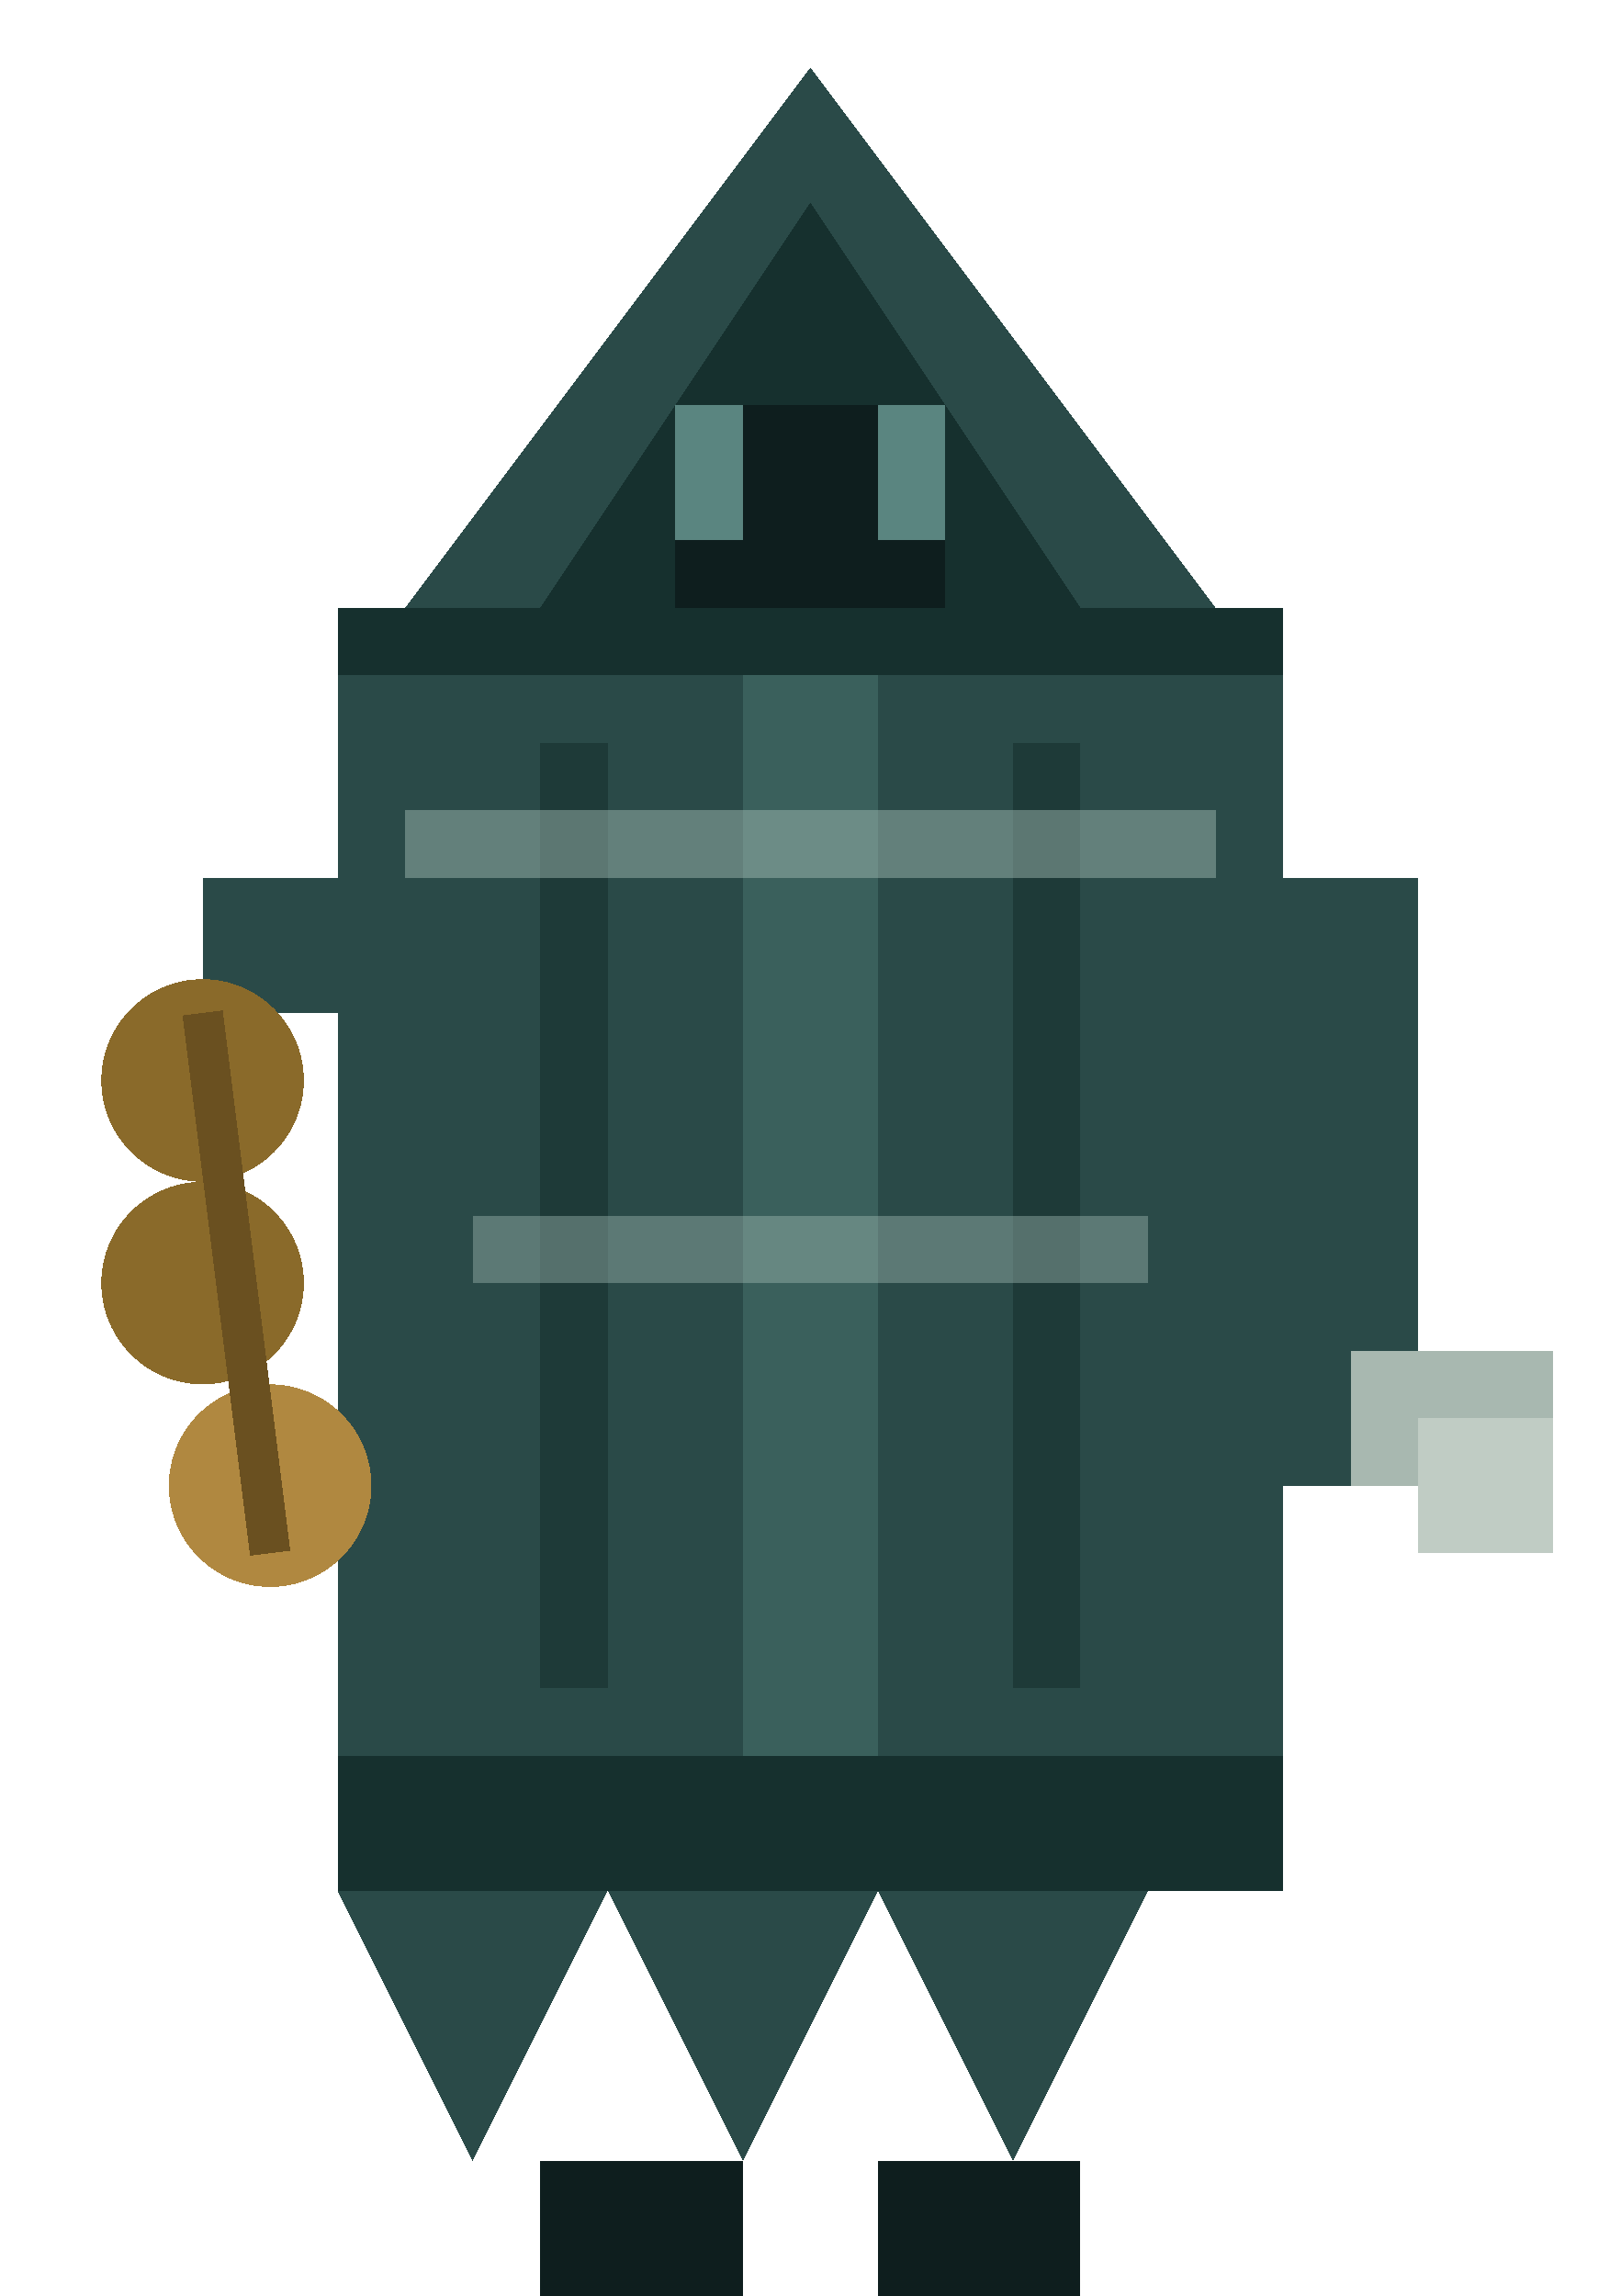
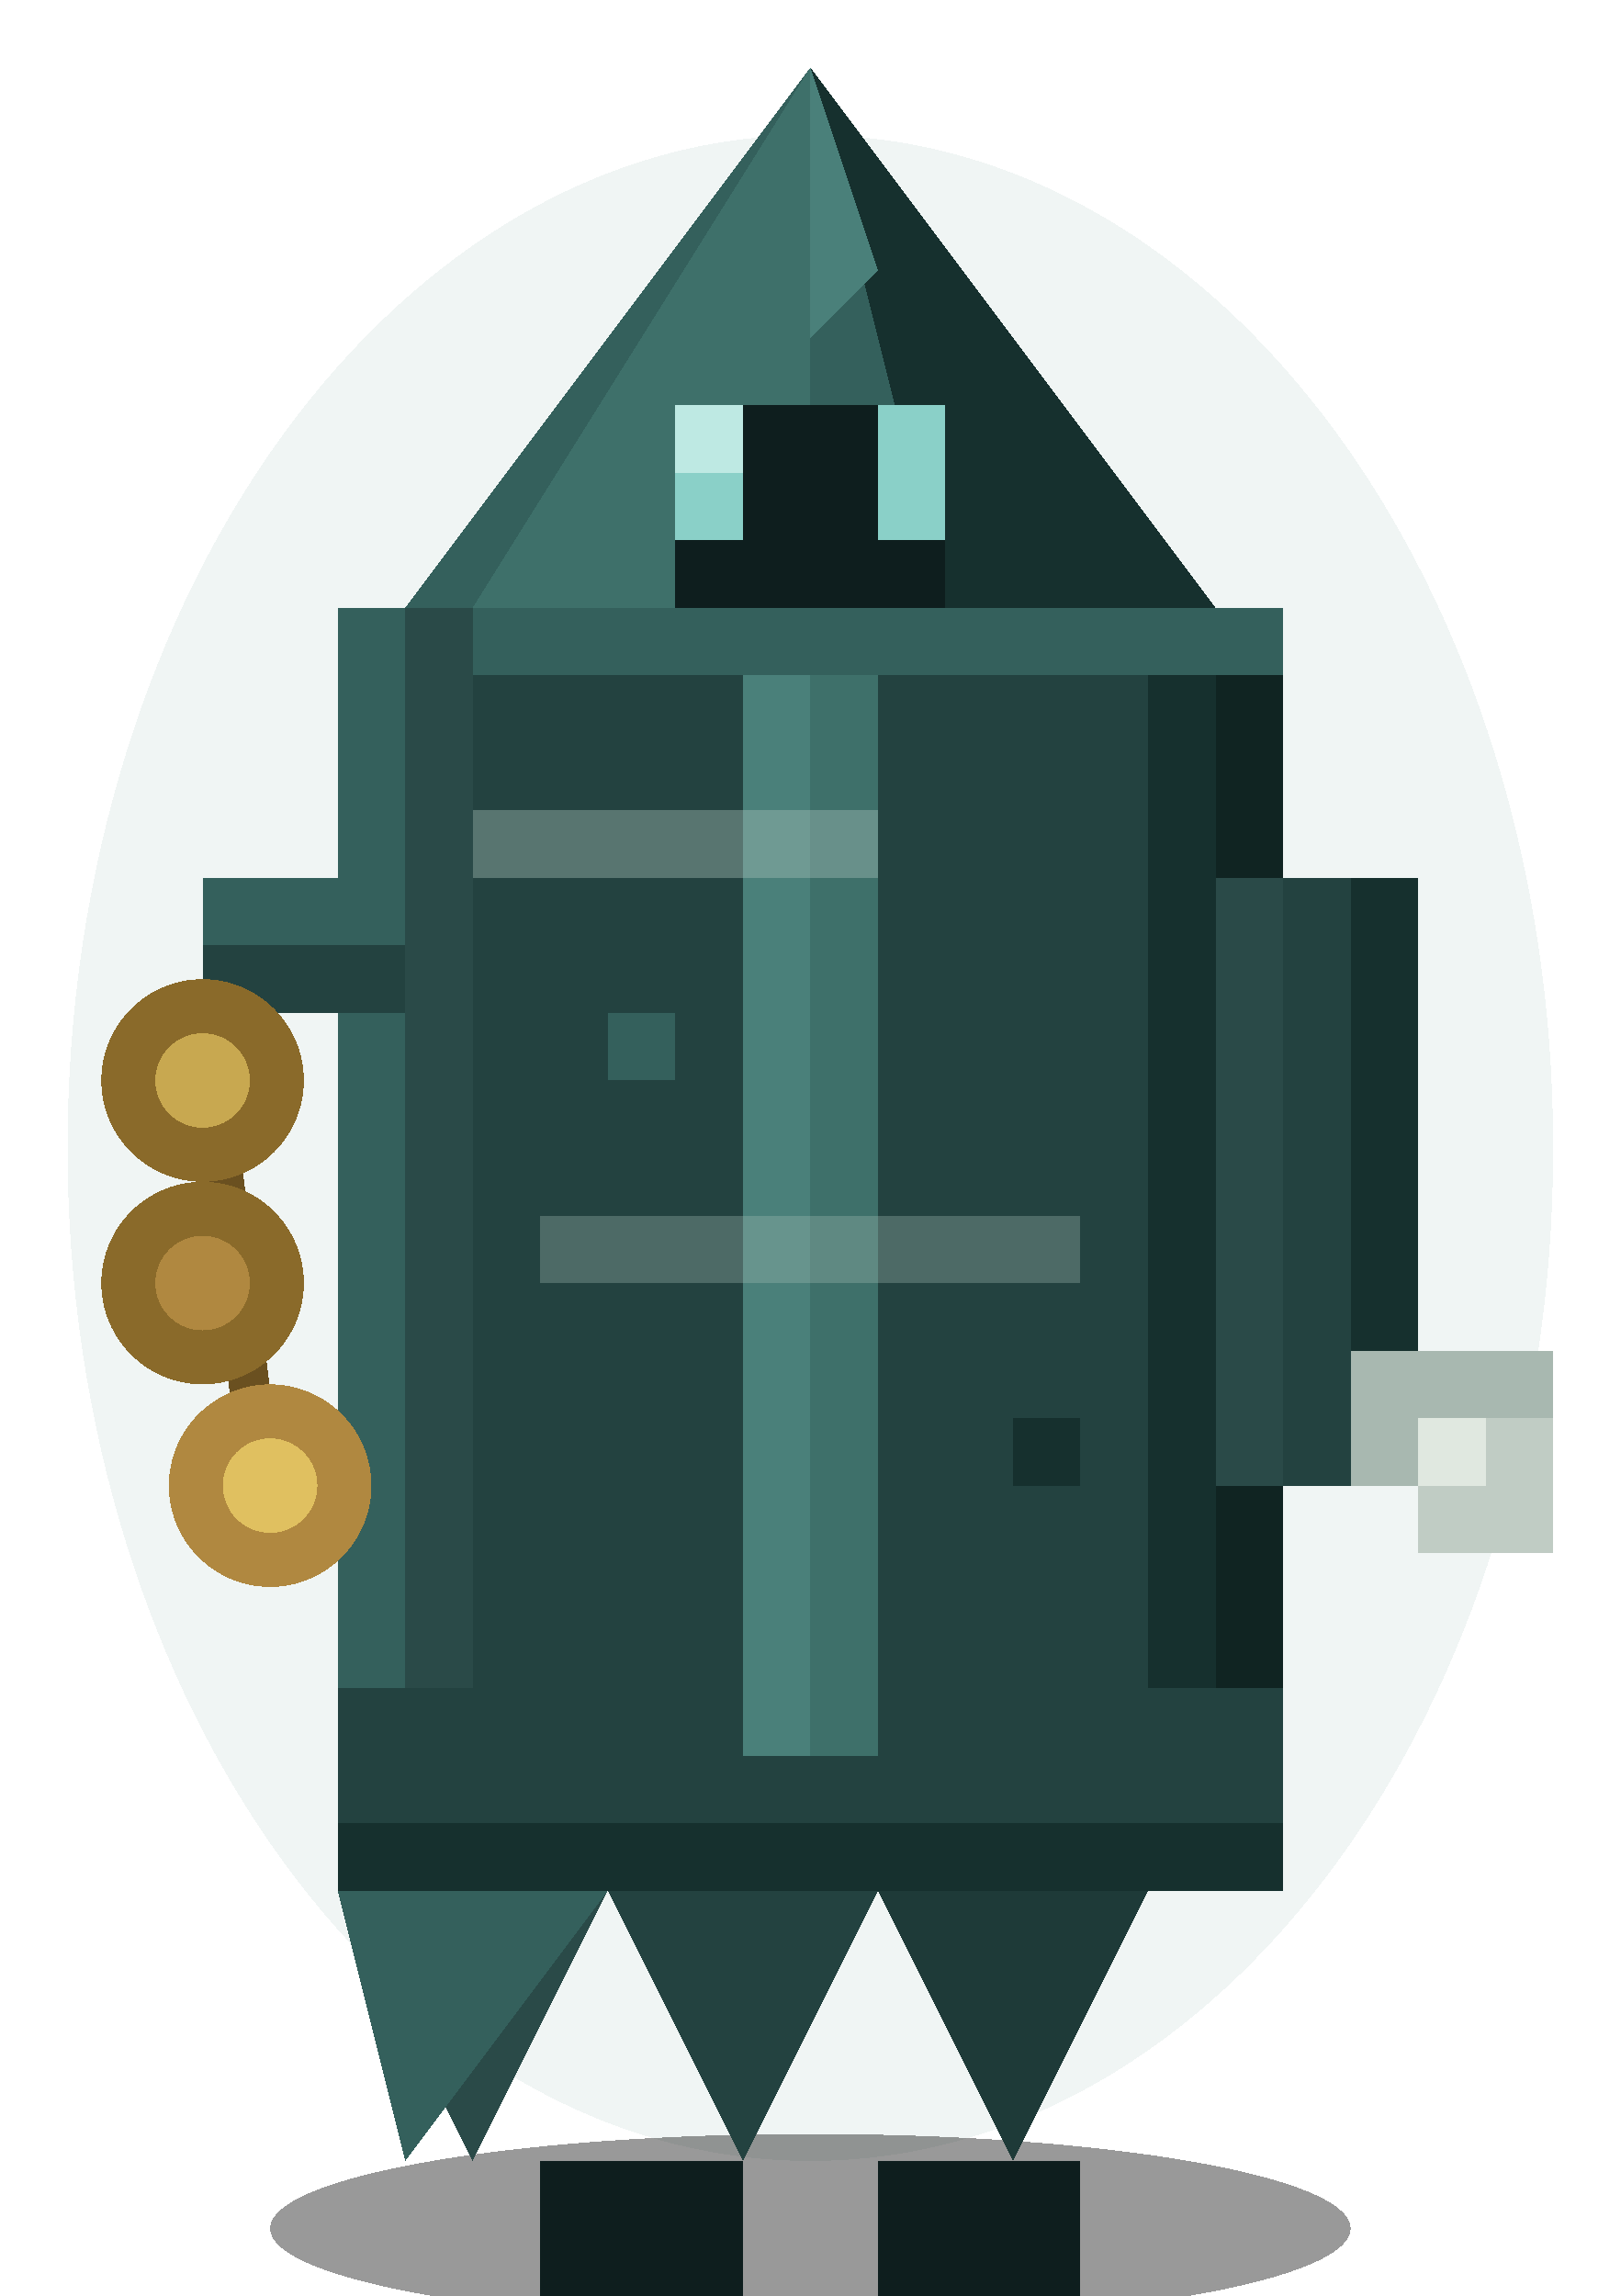
<svg xmlns="http://www.w3.org/2000/svg" viewBox="0 0 24 34" shape-rendering="crispEdges" preserveAspectRatio="xMidYMax meet" aria-label="Brine-Archivist">
+   <ellipse cx="12" cy="17" rx="11" ry="15" fill="#3a8278" opacity="0.08" />
+   <ellipse cx="12" cy="33" rx="8" ry="1.4" fill="#000" opacity="0.4" />
  <polygon points="12,1 18,9 6,9" fill="#2a4a48" />
-   <polygon points="12,3 16,9 8,9" fill="#16302e" />
+   <polygon points="12,1 14,9 6,9" fill="#34605c" />
+   <polygon points="12,1 12,9 7,9" fill="#3e706a" />
+   <polygon points="12,1 18,9 14,9" fill="#16302e" />
+   <polygon points="12,1 13,4 12,5" fill="#4a807a" />
  <rect x="10" y="6" width="4" height="3" fill="#0e1e1e" />
-   <rect x="10" y="6" width="1" height="2" fill="#7ab0aa" opacity="0.7" />
-   <rect x="13" y="6" width="1" height="2" fill="#7ab0aa" opacity="0.7" />
-   <rect x="5" y="9" width="14" height="17" fill="#2a4a48" />
-   <rect x="5" y="9" width="14" height="1" fill="#16302e" />
-   <rect x="11" y="10" width="2" height="16" fill="#3a605c" />
-   <rect x="8" y="11" width="1" height="14" fill="#1e3a38" />
-   <rect x="15" y="11" width="1" height="14" fill="#1e3a38" />
-   <rect x="6" y="12" width="12" height="1" fill="#a8c0b8" opacity="0.45" />
-   <rect x="7" y="18" width="10" height="1" fill="#a8c0b8" opacity="0.4" />
-   <rect x="18" y="13" width="3" height="9" fill="#2a4a48" />
+   <rect x="10" y="6" width="1" height="2" fill="#8ad0c8" />
+   <rect x="13" y="6" width="1" height="2" fill="#8ad0c8" />
+   <rect x="10" y="6" width="1" height="1" fill="#d4f4ee" opacity="0.7" />
+   <rect x="5" y="9" width="14" height="17" fill="#234240" />
+   <rect x="5" y="9" width="14" height="1" fill="#34605c" />
+   <rect x="11" y="10" width="2" height="16" fill="#3e706a" />
+   <rect x="11" y="10" width="1" height="16" fill="#4a807a" />
+   <rect x="5" y="9" width="2" height="16" fill="#2a4a48" />
+   <rect x="5" y="9" width="1" height="16" fill="#34605c" />
+   <rect x="17" y="10" width="2" height="15" fill="#16302e" />
+   <rect x="18" y="10" width="1" height="15" fill="#102422" />
+   <rect x="7" y="12" width="6" height="1" fill="#a8c0b8" opacity="0.4" />
+   <rect x="8" y="18" width="8" height="1" fill="#a8c0b8" opacity="0.32" />
+   <rect x="9" y="15" width="1" height="1" fill="#34605c" />
+   <rect x="15" y="21" width="1" height="1" fill="#16302e" />
+   <rect x="18" y="13" width="3" height="9" fill="#234240" />
+   <rect x="18" y="13" width="1" height="9" fill="#2a4a48" />
+   <rect x="20" y="13" width="1" height="9" fill="#16302e" />
  <rect x="20" y="20" width="3" height="2" fill="#a8b8b0" />
  <rect x="21" y="21" width="2" height="2" fill="#c0ccc4" />
-   <rect x="3" y="13" width="3" height="2" fill="#2a4a48" />
+   <rect x="21" y="21" width="1" height="1" fill="#e0e8e0" />
+   <rect x="3" y="13" width="3" height="2" fill="#234240" />
+   <rect x="3" y="13" width="3" height="1" fill="#34605c" />
+   <line x1="3" y1="15" x2="4" y2="23" stroke="#6a5020" stroke-width="0.6" />
  <circle cx="3" cy="16" r="1.5" fill="#8a6a2a" />
+   <circle cx="3" cy="16" r="0.7" fill="#c8a850" />
  <circle cx="3" cy="19" r="1.5" fill="#8a6a2a" />
+   <circle cx="3" cy="19" r="0.7" fill="#b08840" />
  <circle cx="4" cy="22" r="1.5" fill="#b08840" />
-   <line x1="3" y1="15" x2="4" y2="23" stroke="#6a5020" stroke-width="0.6" />
+   <circle cx="4" cy="22" r="0.7" fill="#e0c060" />
  <rect x="5" y="26" width="14" height="2" fill="#16302e" />
+   <rect x="5" y="26" width="14" height="1" fill="#234240" />
  <polygon points="5,28 7,32 9,28" fill="#2a4a48" />
-   <polygon points="9,28 11,32 13,28" fill="#2a4a48" />
-   <polygon points="13,28 15,32 17,28" fill="#2a4a48" />
+   <polygon points="5,28 6,32 9,28" fill="#34605c" />
+   <polygon points="9,28 11,32 13,28" fill="#234240" />
+   <polygon points="13,28 15,32 17,28" fill="#1e3a38" />
  <rect x="8" y="32" width="3" height="2" fill="#0e1e1e" />
  <rect x="13" y="32" width="3" height="2" fill="#0e1e1e" />
</svg>
